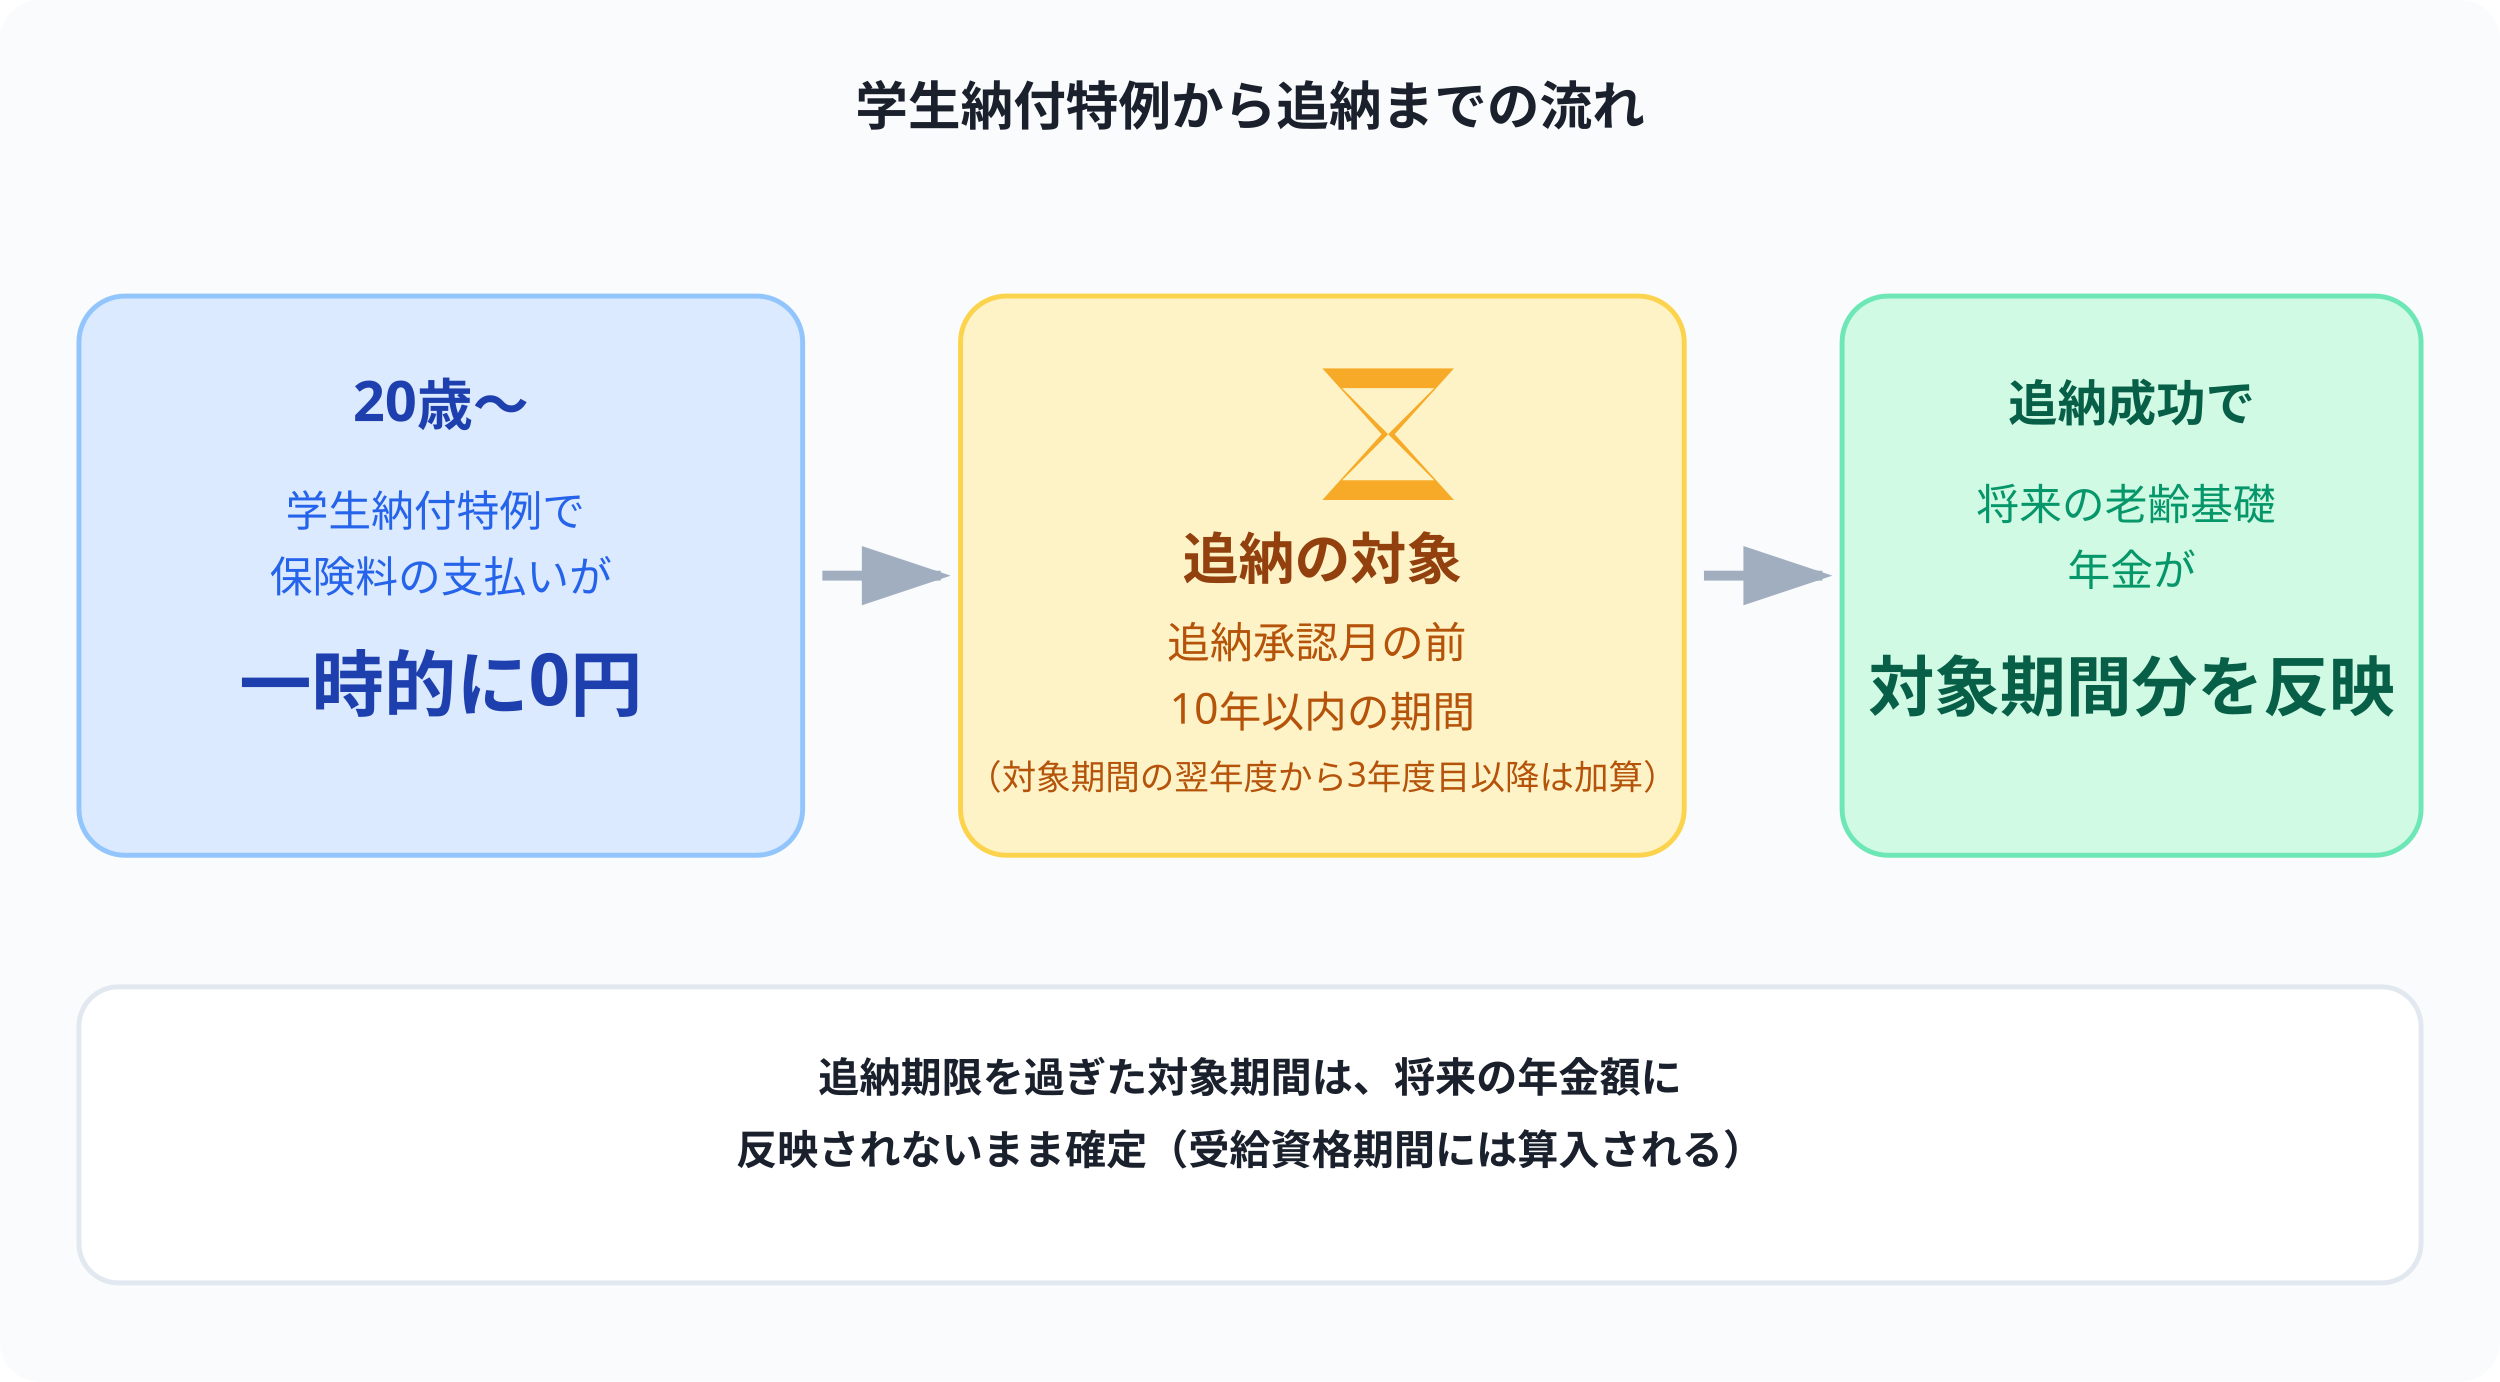
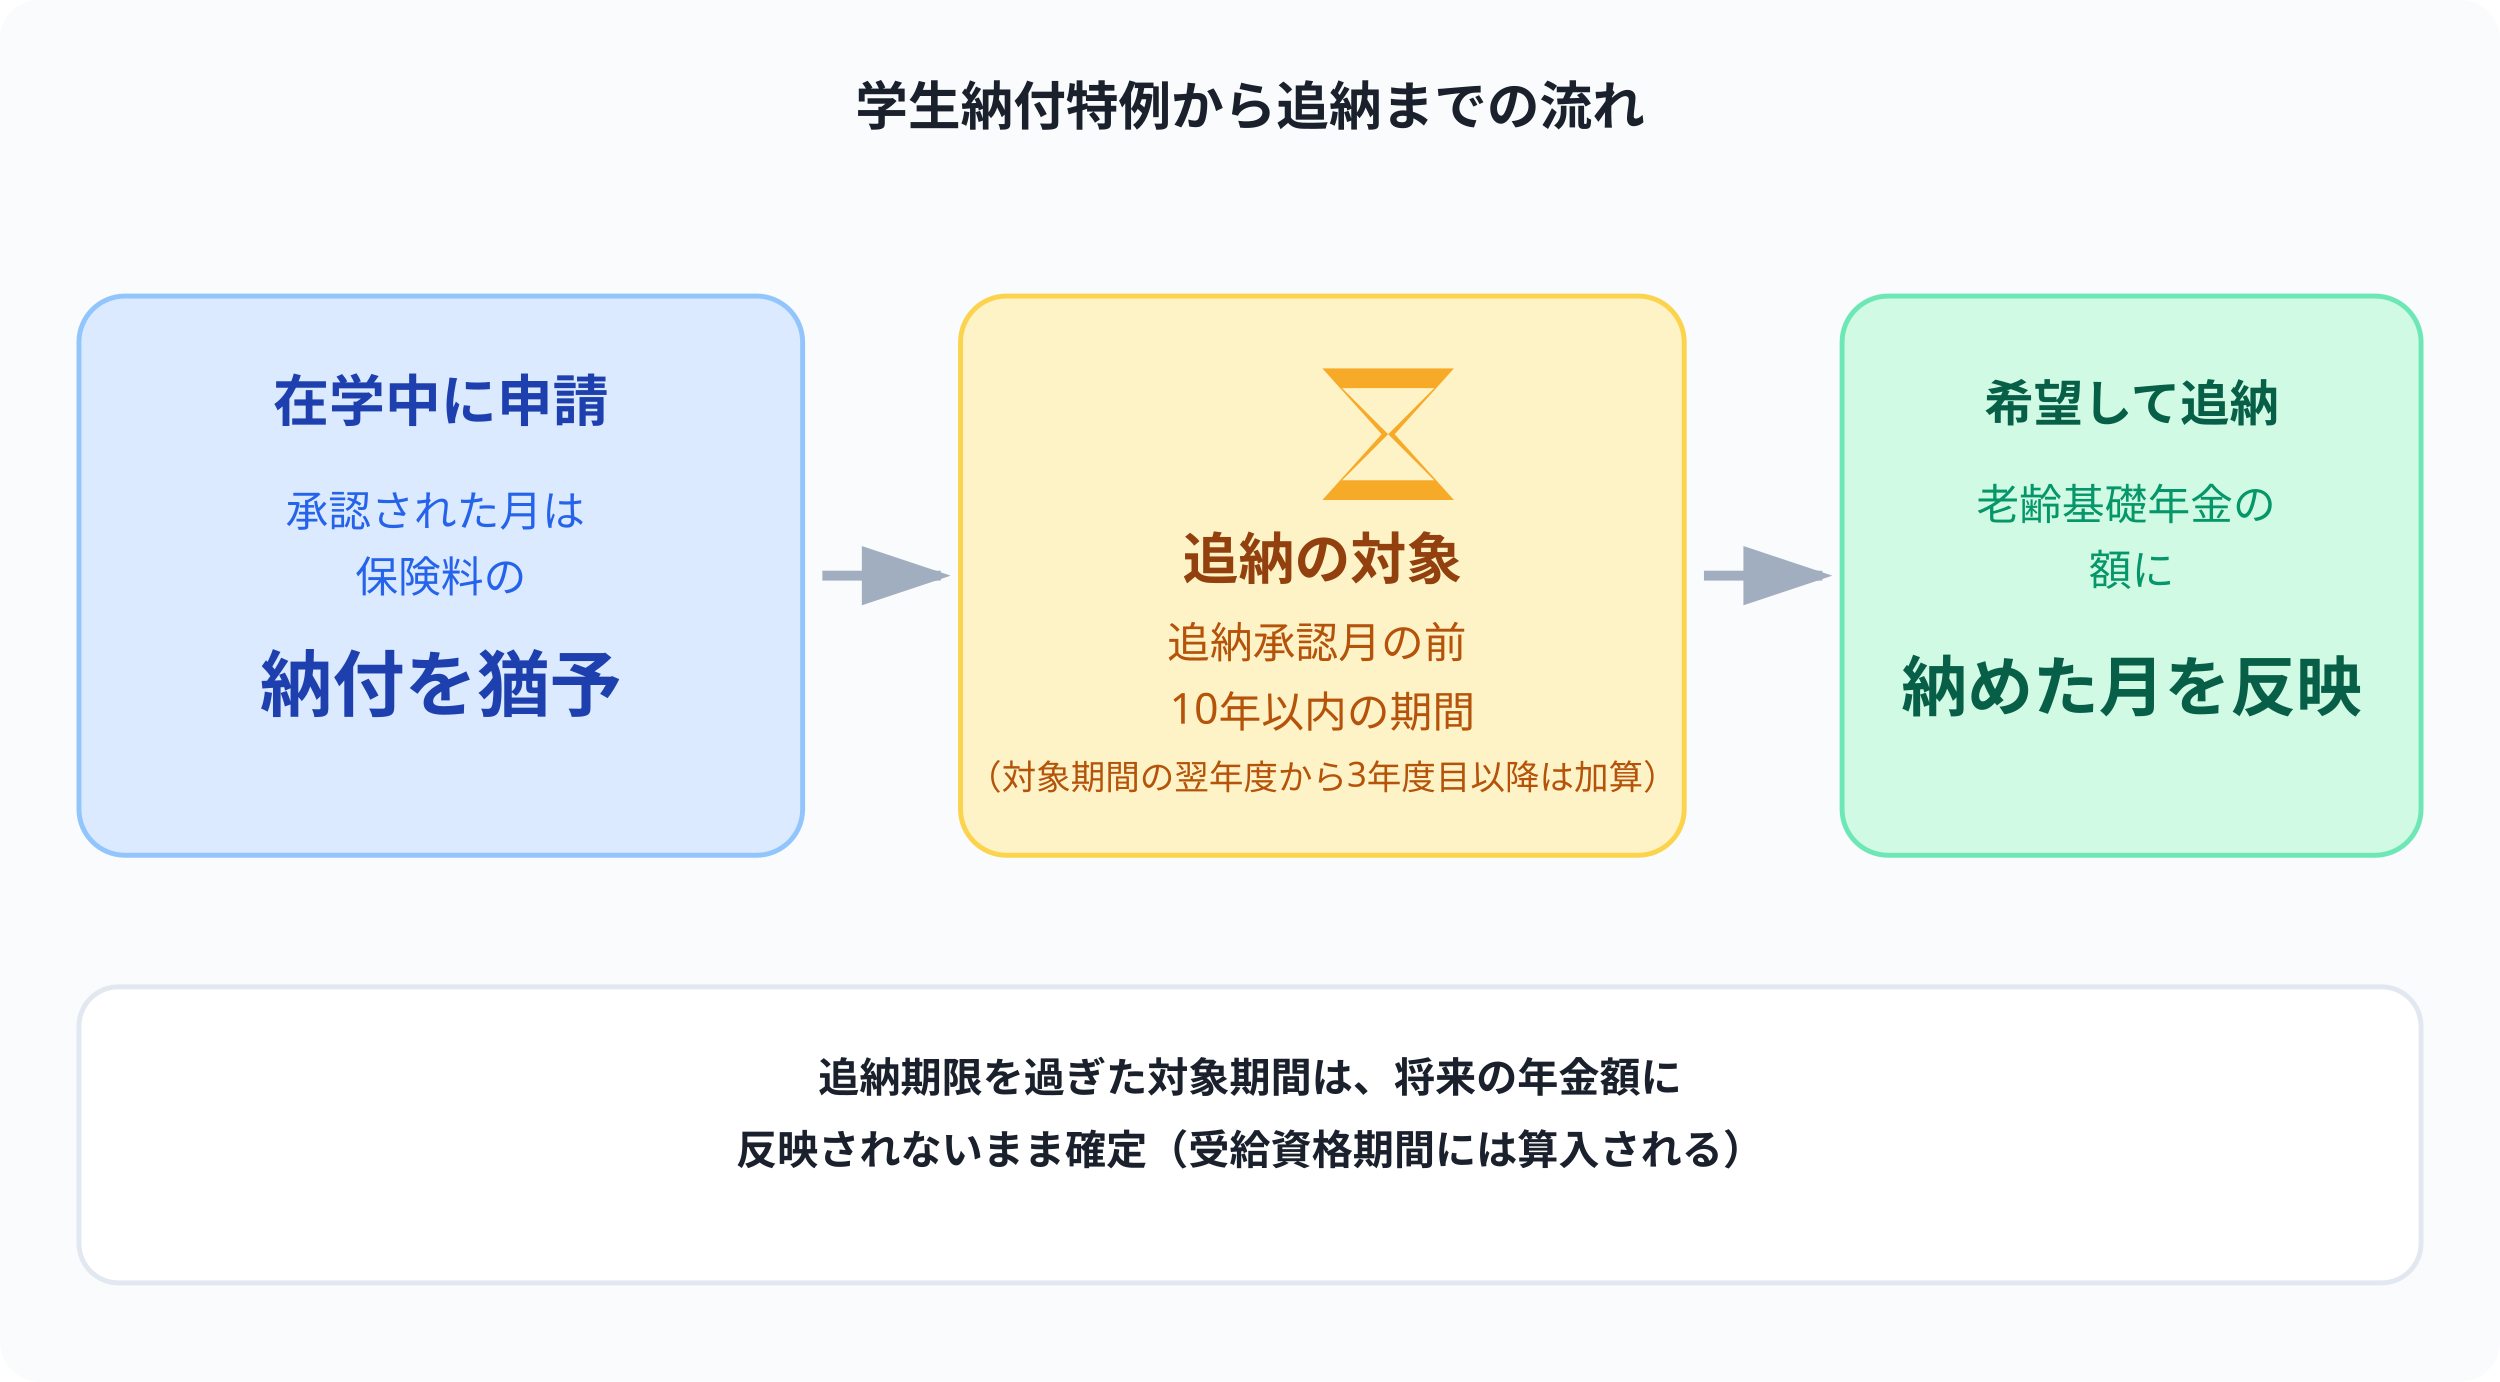
<svg xmlns="http://www.w3.org/2000/svg" viewBox="0 0 760 420" width="760" height="420">
  <defs>
    <style>text { font-family: 'Noto Sans JP','Hiragino Sans',sans-serif; }</style>
    <marker id="arrow2" markerWidth="10" markerHeight="10" refX="8" refY="3" orient="auto" markerUnits="strokeWidth">
      <path d="M0,0 L0,6 L9,3 z" fill="#A0AEC0" />
    </marker>
  </defs>
  <rect width="760" height="420" rx="12" fill="#FAFBFC" />
  <text x="380" y="38" text-anchor="middle" font-size="16" font-weight="700" fill="#1A202C">学生納付特例から追納までの流れ</text>
  <rect x="24" y="90" width="220" height="170" rx="14" fill="#DBEAFE" stroke="#93C5FD" stroke-width="1.5" />
-   <text x="134" y="128" text-anchor="middle" font-size="17" font-weight="700" fill="#1E40AF">20歳〜</text>
+   <text x="134" y="128" text-anchor="middle" font-size="17" font-weight="700" fill="#1E40AF">在学中に申請</text>
  <text x="134" y="160" text-anchor="middle" font-size="13" fill="#2563EB">
-     <tspan x="134" dy="0">学生納付特例で</tspan>
-     <tspan x="134" dy="20">保険料の支払いが</tspan>
+     <tspan x="134" dy="0">承認された月は</tspan>
+     <tspan x="134" dy="20">保険料の</tspan>
  </text>
-   <text x="134" y="216" text-anchor="middle" font-size="22" font-weight="700" fill="#1E40AF">一時的に0円</text>
+   <text x="134" y="216" text-anchor="middle" font-size="22" font-weight="700" fill="#1E40AF">納付を猶予</text>
  <path d="M 250 175 L 286 175" stroke="#A0AEC0" stroke-width="3" marker-end="url(#arrow2)" />
  <rect x="292" y="90" width="220" height="170" rx="14" fill="#FEF3C7" stroke="#FCD34D" stroke-width="1.5" />
  <g transform="translate(402,112)">
    <path d="M0,0 L40,0 L22,20 L40,40 L0,40 L18,20 Z" fill="#F59E0B" opacity="0.85" />
    <path d="M6,6 L34,6 L20,20 Z" fill="#FEF3C7" />
    <path d="M6,34 L34,34 L20,20 Z" fill="#FEF3C7" />
  </g>
  <text x="402" y="176" text-anchor="middle" font-size="17" font-weight="700" fill="#92400E">追納の対象</text>
  <text x="402" y="200" text-anchor="middle" font-size="13" fill="#B45309">
    <tspan x="402" dy="0">追納承認月の前</tspan>
    <tspan x="402" dy="20">10年以内の期間</tspan>
  </text>
  <text x="402" y="240" text-anchor="middle" font-size="10.5" fill="#B45309">（対象期間の翌年度から3年度目以降は加算）</text>
  <path d="M 518 175 L 554 175" stroke="#A0AEC0" stroke-width="3" marker-end="url(#arrow2)" />
  <rect x="560" y="90" width="176" height="170" rx="14" fill="#D1FAE5" stroke="#6EE7B7" stroke-width="1.5" />
  <text x="648" y="128" text-anchor="middle" font-size="15" font-weight="700" fill="#065F46">
-     <tspan x="648" dy="0">追納成功で</tspan>
+     <tspan x="648" dy="0">希望して追納</tspan>
  </text>
  <text x="648" y="158" text-anchor="middle" font-size="13" fill="#059669">
-     <tspan x="648" dy="0">将来の老齢基礎</tspan>
-     <tspan x="648" dy="20">年金が</tspan>
+     <tspan x="648" dy="0">老齢基礎年金の</tspan>
+     <tspan x="648" dy="20">額に</tspan>
  </text>
-   <text x="648" y="216" text-anchor="middle" font-size="20" font-weight="700" fill="#065F46">対象期間分を反映</text>
+   <text x="648" y="216" text-anchor="middle" font-size="20" font-weight="700" fill="#065F46">納めた月を反映</text>
  <rect x="24" y="300" width="712" height="90" rx="12" fill="rgba(255,255,255,.9)" stroke="#E2E8F0" stroke-width="1.5" />
  <text x="380" y="332" text-anchor="middle" font-size="12.5" font-weight="700" fill="#1A202C">追納期限を過ぎた対象期間は、将来の年金額に</text>
  <text x="380" y="354" text-anchor="middle" font-size="12.5" font-weight="700" fill="#1A202C">反映されないまま確定（受給資格期間には算入される）</text>
</svg>
